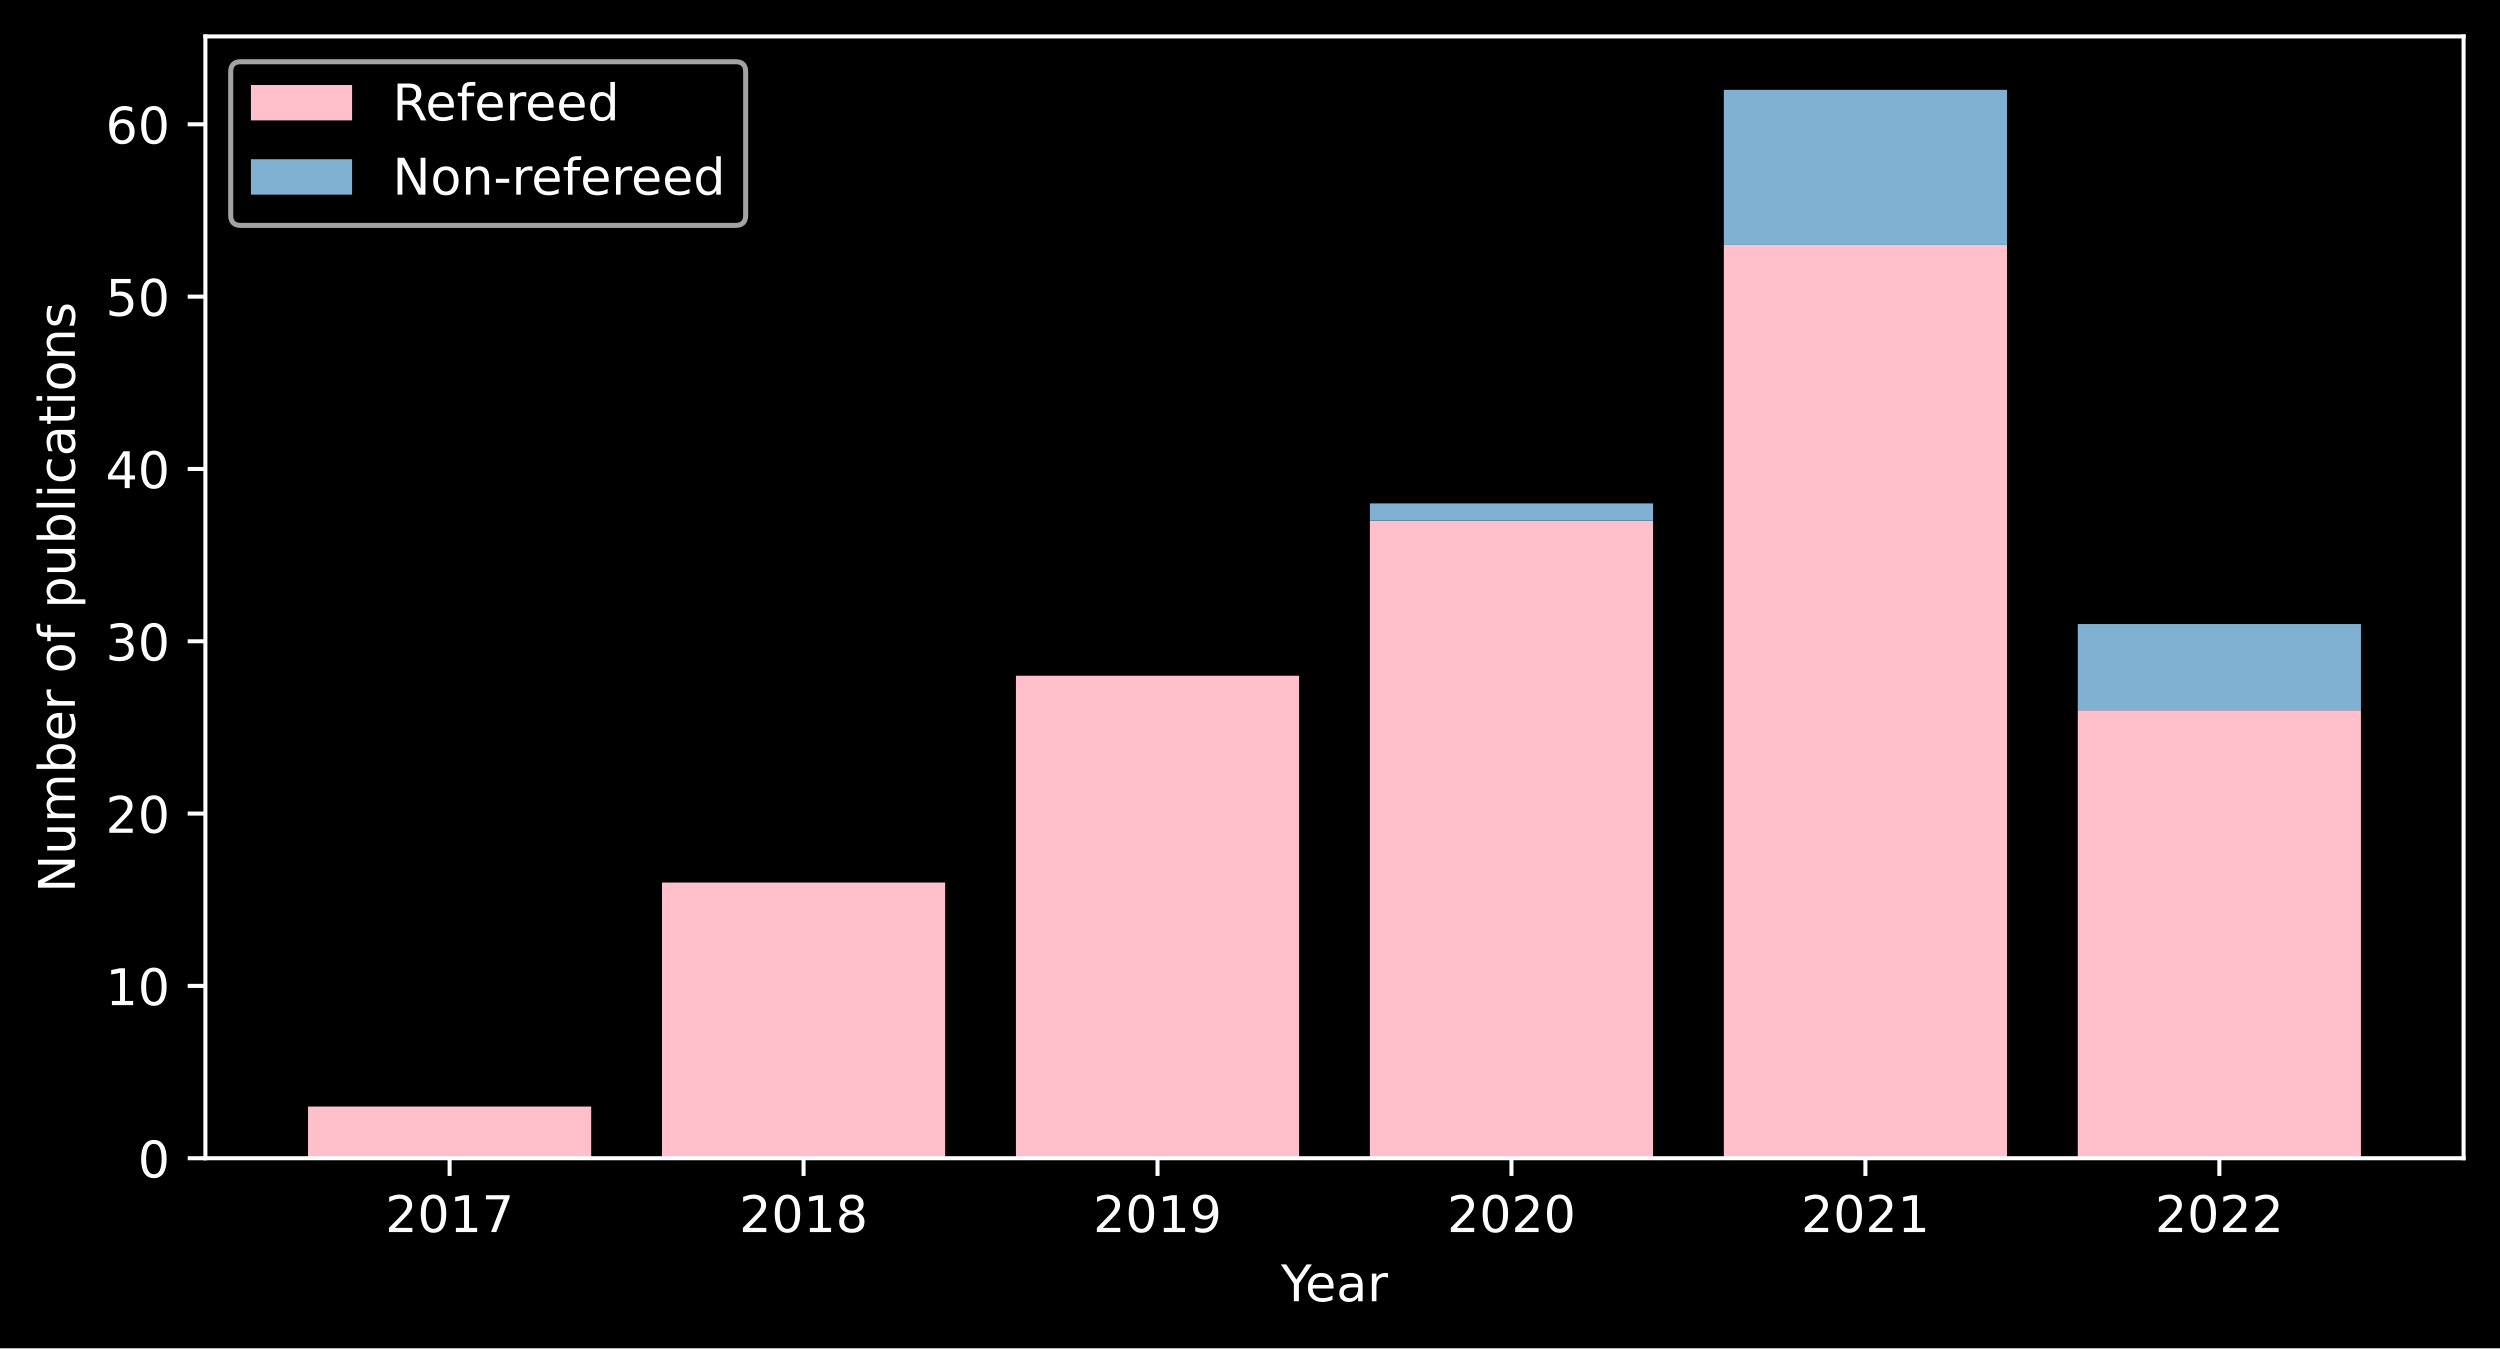
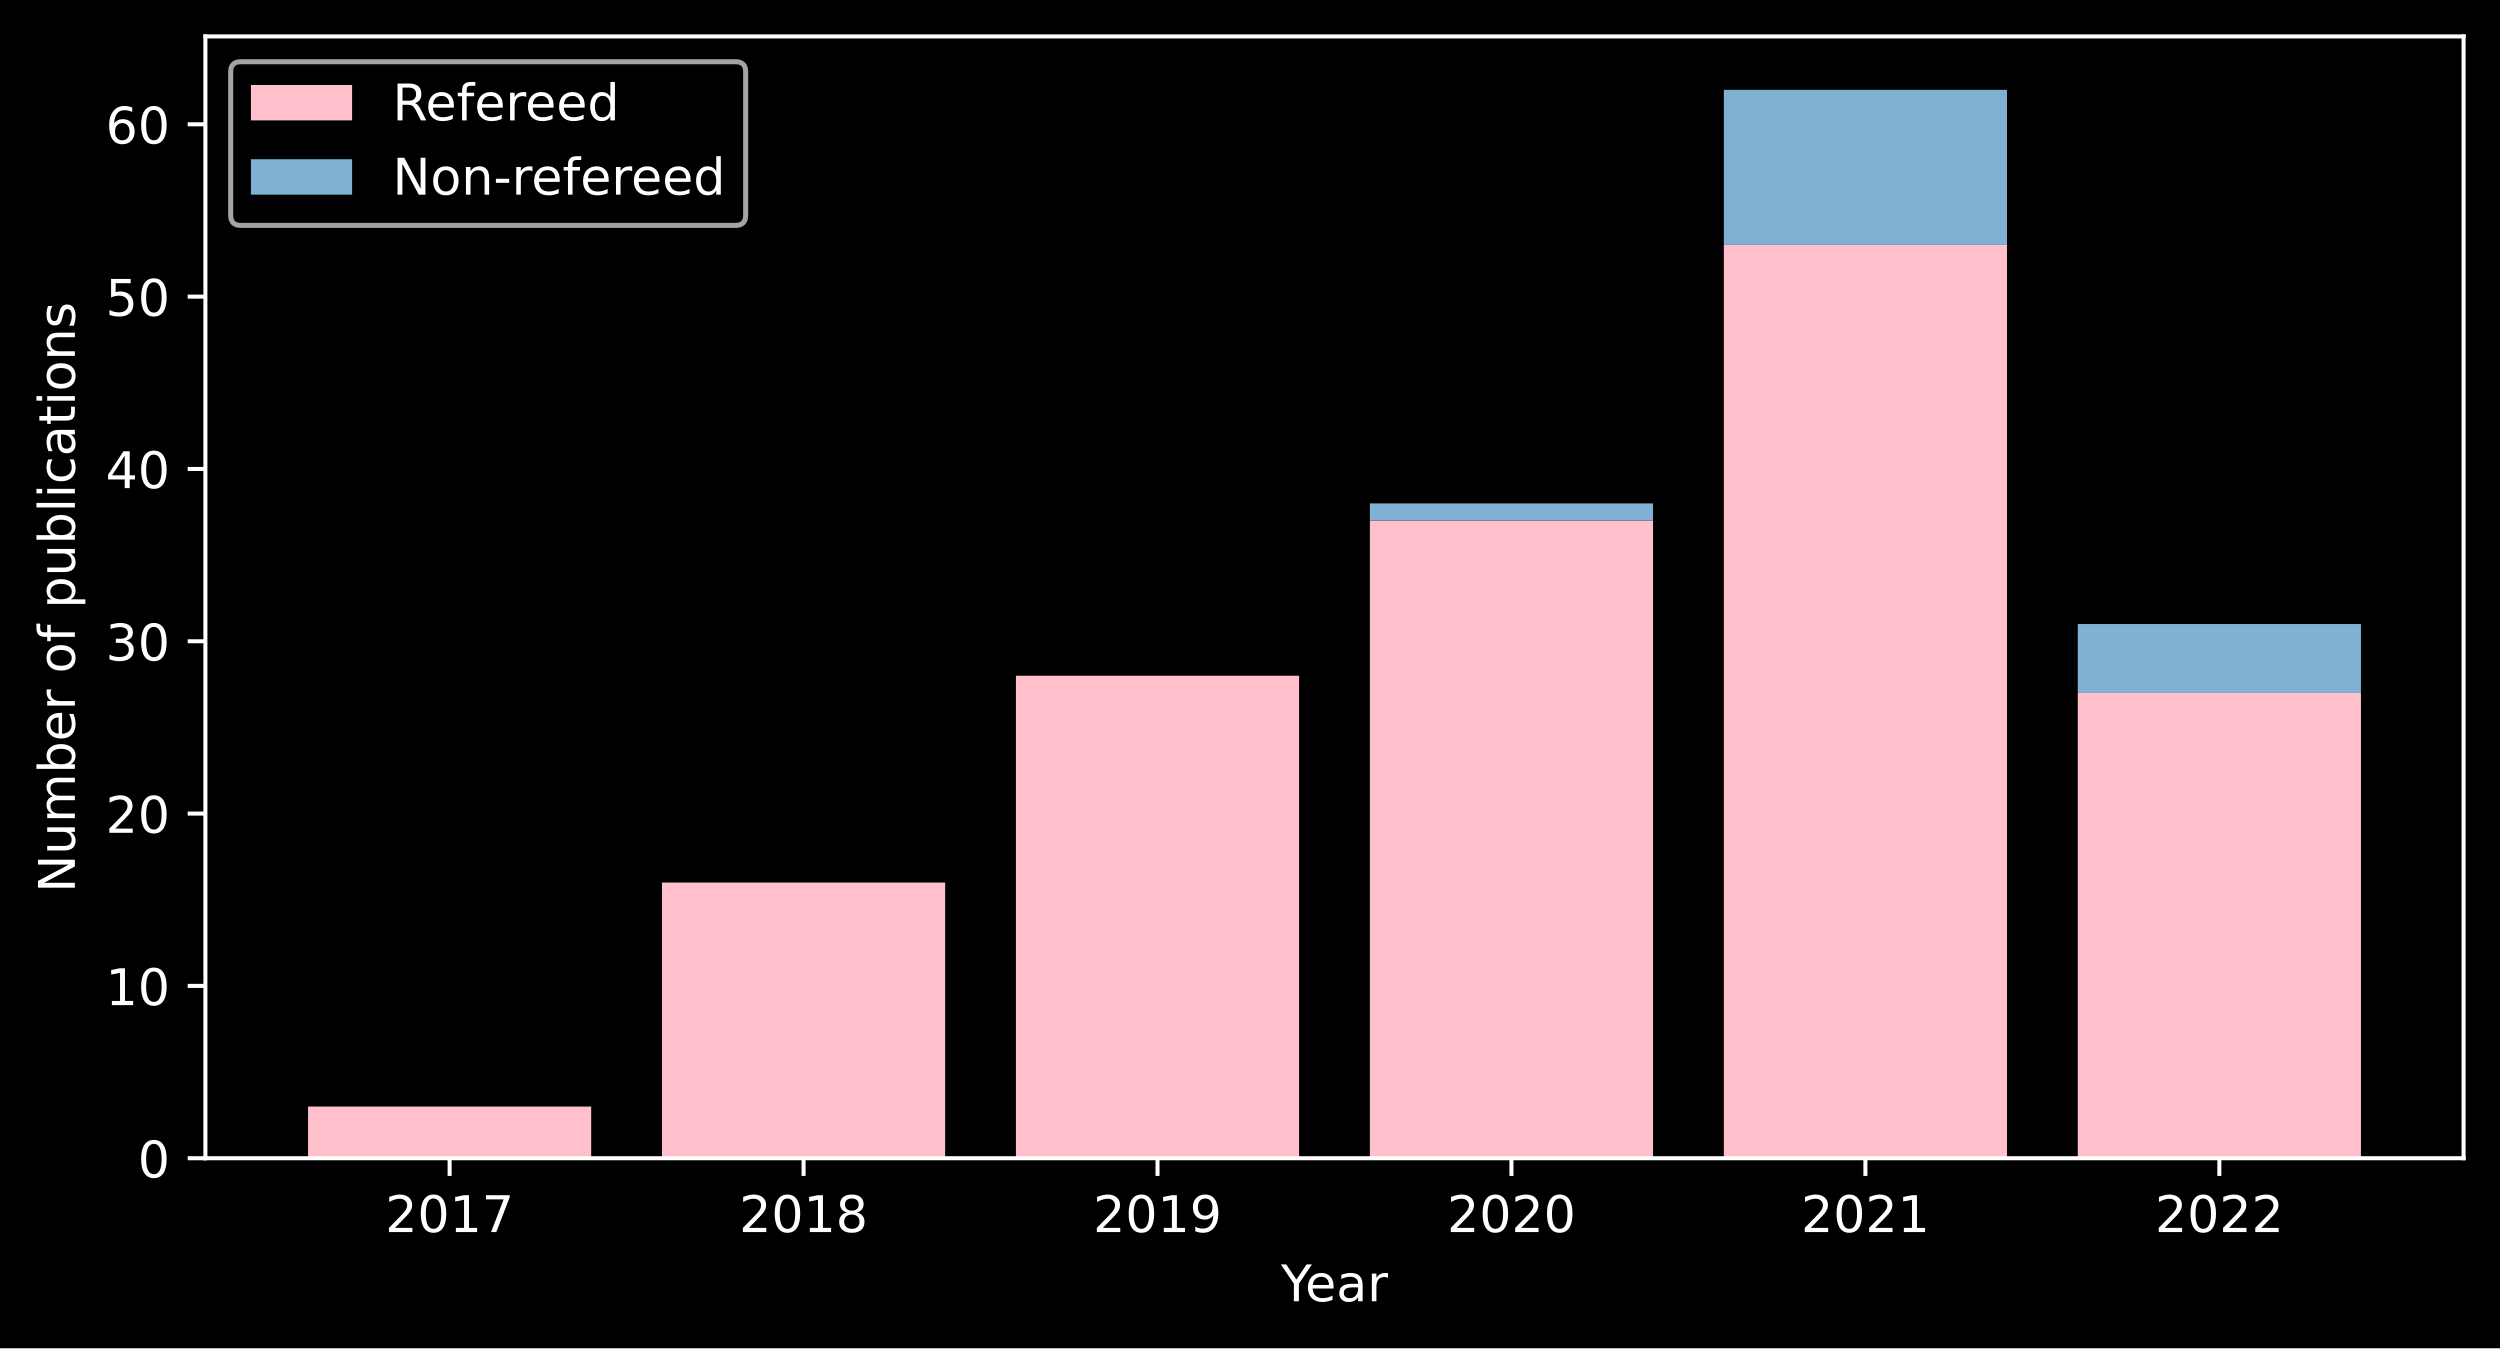
<svg xmlns="http://www.w3.org/2000/svg" xmlns:xlink="http://www.w3.org/1999/xlink" width="494.203pt" height="266.516pt" viewBox="0 0 494.203 266.516" version="1.1">
  <defs>
    <style type="text/css">*{stroke-linejoin: round; stroke-linecap: butt}</style>
  </defs>
  <g id="figure_1">
    <g id="patch_1">
      <path d="M 0 266.516  L 494.203 266.516  L 494.203 0  L 0 0  z " />
    </g>
    <g id="axes_1">
      <g id="patch_2">
        <path d="M 40.603 228.96  L 487.003 228.96  L 487.003 7.2  L 40.603 7.2  z " />
      </g>
      <g id="patch_3">
-         <path d="M 410.737 228.96  L 466.712 228.96  L 466.712 140.392  L 410.737 140.392  z " clip-path="url(#p6ba9bb2b4d)" style="fill: #ffc0cb" />
+         <path d="M 410.737 228.96  L 466.712 228.96  L 466.712 136.986  L 410.737 136.986  z " clip-path="url(#p4c5f2d4b0f)" style="fill: #ffc0cb" />
      </g>
      <g id="patch_4">
-         <path d="M 340.769 228.96  L 396.744 228.96  L 396.744 48.418  L 340.769 48.418  z " clip-path="url(#p6ba9bb2b4d)" style="fill: #ffc0cb" />
+         <path d="M 340.769 228.96  L 396.744 228.96  L 396.744 48.418  L 340.769 48.418  z " clip-path="url(#p4c5f2d4b0f)" style="fill: #ffc0cb" />
      </g>
      <g id="patch_5">
-         <path d="M 270.8 228.96  L 326.775 228.96  L 326.775 102.921  L 270.8 102.921  z " clip-path="url(#p6ba9bb2b4d)" style="fill: #ffc0cb" />
+         <path d="M 270.8 228.96  L 326.775 228.96  L 326.775 102.921  L 270.8 102.921  z " clip-path="url(#p4c5f2d4b0f)" style="fill: #ffc0cb" />
      </g>
      <g id="patch_6">
-         <path d="M 200.831 228.96  L 256.806 228.96  L 256.806 133.579  L 200.831 133.579  z " clip-path="url(#p6ba9bb2b4d)" style="fill: #ffc0cb" />
+         <path d="M 200.831 228.96  L 256.806 228.96  L 256.806 133.579  L 200.831 133.579  z " clip-path="url(#p4c5f2d4b0f)" style="fill: #ffc0cb" />
      </g>
      <g id="patch_7">
-         <path d="M 130.863 228.96  L 186.838 228.96  L 186.838 174.457  L 130.863 174.457  z " clip-path="url(#p6ba9bb2b4d)" style="fill: #ffc0cb" />
+         <path d="M 130.863 228.96  L 186.838 228.96  L 186.838 174.457  L 130.863 174.457  z " clip-path="url(#p4c5f2d4b0f)" style="fill: #ffc0cb" />
      </g>
      <g id="patch_8">
-         <path d="M 60.894 228.96  L 116.869 228.96  L 116.869 218.741  L 60.894 218.741  z " clip-path="url(#p6ba9bb2b4d)" style="fill: #ffc0cb" />
+         <path d="M 60.894 228.96  L 116.869 228.96  L 116.869 218.741  L 60.894 218.741  z " clip-path="url(#p4c5f2d4b0f)" style="fill: #ffc0cb" />
      </g>
      <g id="patch_9">
-         <path d="M 410.737 140.392  L 466.712 140.392  L 466.712 123.36  L 410.737 123.36  z " clip-path="url(#p6ba9bb2b4d)" style="fill: #81b1d2" />
+         <path d="M 410.737 136.986  L 466.712 136.986  L 466.712 123.36  L 410.737 123.36  z " clip-path="url(#p4c5f2d4b0f)" style="fill: #81b1d2" />
      </g>
      <g id="patch_10">
-         <path d="M 340.769 48.418  L 396.744 48.418  L 396.744 17.76  L 340.769 17.76  z " clip-path="url(#p6ba9bb2b4d)" style="fill: #81b1d2" />
+         <path d="M 340.769 48.418  L 396.744 48.418  L 396.744 17.76  L 340.769 17.76  z " clip-path="url(#p4c5f2d4b0f)" style="fill: #81b1d2" />
      </g>
      <g id="patch_11">
-         <path d="M 270.8 102.921  L 326.775 102.921  L 326.775 99.515  L 270.8 99.515  z " clip-path="url(#p6ba9bb2b4d)" style="fill: #81b1d2" />
+         <path d="M 270.8 102.921  L 326.775 102.921  L 326.775 99.515  L 270.8 99.515  z " clip-path="url(#p4c5f2d4b0f)" style="fill: #81b1d2" />
      </g>
      <g id="patch_12">
-         <path d="M 200.831 133.579  L 256.806 133.579  L 256.806 133.579  L 200.831 133.579  z " clip-path="url(#p6ba9bb2b4d)" style="fill: #81b1d2" />
+         <path d="M 200.831 133.579  L 256.806 133.579  L 256.806 133.579  L 200.831 133.579  z " clip-path="url(#p4c5f2d4b0f)" style="fill: #81b1d2" />
      </g>
      <g id="patch_13">
-         <path d="M 130.863 174.457  L 186.838 174.457  L 186.838 174.457  L 130.863 174.457  z " clip-path="url(#p6ba9bb2b4d)" style="fill: #81b1d2" />
+         <path d="M 130.863 174.457  L 186.838 174.457  L 186.838 174.457  L 130.863 174.457  z " clip-path="url(#p4c5f2d4b0f)" style="fill: #81b1d2" />
      </g>
      <g id="patch_14">
-         <path d="M 60.894 218.741  L 116.869 218.741  L 116.869 218.741  L 60.894 218.741  z " clip-path="url(#p6ba9bb2b4d)" style="fill: #81b1d2" />
+         <path d="M 60.894 218.741  L 116.869 218.741  L 116.869 218.741  L 60.894 218.741  z " clip-path="url(#p4c5f2d4b0f)" style="fill: #81b1d2" />
      </g>
      <g id="matplotlib.axis_1">
        <g id="xtick_1">
          <g id="line2d_1">
            <defs>
-               <path id="me1fd6a7668" d="M 0 0  L 0 3.5  " style="stroke: #ffffff; stroke-width: 0.8" />
-             </defs>
-             <g>
-               <use xlink:href="#me1fd6a7668" x="438.725" y="228.96" style="fill: #ffffff; stroke: #ffffff; stroke-width: 0.8" />
+               <path id="mb96a9bd08c" d="M 0 0  L 0 3.5  " style="stroke: #ffffff; stroke-width: 0.8" />
+             </defs>
+             <g>
+               <use xlink:href="#mb96a9bd08c" x="438.725" y="228.96" style="fill: #ffffff; stroke: #ffffff; stroke-width: 0.8" />
            </g>
          </g>
          <g id="text_1">
            <g style="fill: #ffffff" transform="translate(425.9998 243.5584)scale(0.1 -0.1)">
              <defs>
                <path id="DejaVuSans-32" d="M 1228 531  L 3431 531  L 3431 0  L 469 0  L 469 531  Q 828 903 1448 1529  Q 2069 2156 2228 2338  Q 2531 2678 2651 2914  Q 2772 3150 2772 3378  Q 2772 3750 2511 3984  Q 2250 4219 1831 4219  Q 1534 4219 1204 4116  Q 875 4013 500 3803  L 500 4441  Q 881 4594 1212 4672  Q 1544 4750 1819 4750  Q 2544 4750 2975 4387  Q 3406 4025 3406 3419  Q 3406 3131 3298 2873  Q 3191 2616 2906 2266  Q 2828 2175 2409 1742  Q 1991 1309 1228 531  z " transform="scale(0.015625)" />
                <path id="DejaVuSans-30" d="M 2034 4250  Q 1547 4250 1301 3770  Q 1056 3291 1056 2328  Q 1056 1369 1301 889  Q 1547 409 2034 409  Q 2525 409 2770 889  Q 3016 1369 3016 2328  Q 3016 3291 2770 3770  Q 2525 4250 2034 4250  z M 2034 4750  Q 2819 4750 3233 4129  Q 3647 3509 3647 2328  Q 3647 1150 3233 529  Q 2819 -91 2034 -91  Q 1250 -91 836 529  Q 422 1150 422 2328  Q 422 3509 836 4129  Q 1250 4750 2034 4750  z " transform="scale(0.015625)" />
              </defs>
              <use xlink:href="#DejaVuSans-32" />
              <use xlink:href="#DejaVuSans-30" x="63.623" />
              <use xlink:href="#DejaVuSans-32" x="127.246" />
              <use xlink:href="#DejaVuSans-32" x="190.869" />
            </g>
          </g>
        </g>
        <g id="xtick_2">
          <g id="line2d_2">
            <g>
-               <use xlink:href="#me1fd6a7668" x="368.756" y="228.96" style="fill: #ffffff; stroke: #ffffff; stroke-width: 0.8" />
+               <use xlink:href="#mb96a9bd08c" x="368.756" y="228.96" style="fill: #ffffff; stroke: #ffffff; stroke-width: 0.8" />
            </g>
          </g>
          <g id="text_2">
            <g style="fill: #ffffff" transform="translate(356.0311 243.5584)scale(0.1 -0.1)">
              <defs>
                <path id="DejaVuSans-31" d="M 794 531  L 1825 531  L 1825 4091  L 703 3866  L 703 4441  L 1819 4666  L 2450 4666  L 2450 531  L 3481 531  L 3481 0  L 794 0  L 794 531  z " transform="scale(0.015625)" />
              </defs>
              <use xlink:href="#DejaVuSans-32" />
              <use xlink:href="#DejaVuSans-30" x="63.623" />
              <use xlink:href="#DejaVuSans-32" x="127.246" />
              <use xlink:href="#DejaVuSans-31" x="190.869" />
            </g>
          </g>
        </g>
        <g id="xtick_3">
          <g id="line2d_3">
            <g>
-               <use xlink:href="#me1fd6a7668" x="298.787" y="228.96" style="fill: #ffffff; stroke: #ffffff; stroke-width: 0.8" />
+               <use xlink:href="#mb96a9bd08c" x="298.787" y="228.96" style="fill: #ffffff; stroke: #ffffff; stroke-width: 0.8" />
            </g>
          </g>
          <g id="text_3">
            <g style="fill: #ffffff" transform="translate(286.0625 243.5584)scale(0.1 -0.1)">
              <use xlink:href="#DejaVuSans-32" />
              <use xlink:href="#DejaVuSans-30" x="63.623" />
              <use xlink:href="#DejaVuSans-32" x="127.246" />
              <use xlink:href="#DejaVuSans-30" x="190.869" />
            </g>
          </g>
        </g>
        <g id="xtick_4">
          <g id="line2d_4">
            <g>
-               <use xlink:href="#me1fd6a7668" x="228.819" y="228.96" style="fill: #ffffff; stroke: #ffffff; stroke-width: 0.8" />
+               <use xlink:href="#mb96a9bd08c" x="228.819" y="228.96" style="fill: #ffffff; stroke: #ffffff; stroke-width: 0.8" />
            </g>
          </g>
          <g id="text_4">
            <g style="fill: #ffffff" transform="translate(216.0938 243.5584)scale(0.1 -0.1)">
              <defs>
                <path id="DejaVuSans-39" d="M 703 97  L 703 672  Q 941 559 1184 500  Q 1428 441 1663 441  Q 2288 441 2617 861  Q 2947 1281 2994 2138  Q 2813 1869 2534 1725  Q 2256 1581 1919 1581  Q 1219 1581 811 2004  Q 403 2428 403 3163  Q 403 3881 828 4315  Q 1253 4750 1959 4750  Q 2769 4750 3195 4129  Q 3622 3509 3622 2328  Q 3622 1225 3098 567  Q 2575 -91 1691 -91  Q 1453 -91 1209 -44  Q 966 3 703 97  z M 1959 2075  Q 2384 2075 2632 2365  Q 2881 2656 2881 3163  Q 2881 3666 2632 3958  Q 2384 4250 1959 4250  Q 1534 4250 1286 3958  Q 1038 3666 1038 3163  Q 1038 2656 1286 2365  Q 1534 2075 1959 2075  z " transform="scale(0.015625)" />
              </defs>
              <use xlink:href="#DejaVuSans-32" />
              <use xlink:href="#DejaVuSans-30" x="63.623" />
              <use xlink:href="#DejaVuSans-31" x="127.246" />
              <use xlink:href="#DejaVuSans-39" x="190.869" />
            </g>
          </g>
        </g>
        <g id="xtick_5">
          <g id="line2d_5">
            <g>
-               <use xlink:href="#me1fd6a7668" x="158.85" y="228.96" style="fill: #ffffff; stroke: #ffffff; stroke-width: 0.8" />
+               <use xlink:href="#mb96a9bd08c" x="158.85" y="228.96" style="fill: #ffffff; stroke: #ffffff; stroke-width: 0.8" />
            </g>
          </g>
          <g id="text_5">
            <g style="fill: #ffffff" transform="translate(146.1251 243.5584)scale(0.1 -0.1)">
              <defs>
                <path id="DejaVuSans-38" d="M 2034 2216  Q 1584 2216 1326 1975  Q 1069 1734 1069 1313  Q 1069 891 1326 650  Q 1584 409 2034 409  Q 2484 409 2743 651  Q 3003 894 3003 1313  Q 3003 1734 2745 1975  Q 2488 2216 2034 2216  z M 1403 2484  Q 997 2584 770 2862  Q 544 3141 544 3541  Q 544 4100 942 4425  Q 1341 4750 2034 4750  Q 2731 4750 3128 4425  Q 3525 4100 3525 3541  Q 3525 3141 3298 2862  Q 3072 2584 2669 2484  Q 3125 2378 3379 2068  Q 3634 1759 3634 1313  Q 3634 634 3220 271  Q 2806 -91 2034 -91  Q 1263 -91 848 271  Q 434 634 434 1313  Q 434 1759 690 2068  Q 947 2378 1403 2484  z M 1172 3481  Q 1172 3119 1398 2916  Q 1625 2713 2034 2713  Q 2441 2713 2670 2916  Q 2900 3119 2900 3481  Q 2900 3844 2670 4047  Q 2441 4250 2034 4250  Q 1625 4250 1398 4047  Q 1172 3844 1172 3481  z " transform="scale(0.015625)" />
              </defs>
              <use xlink:href="#DejaVuSans-32" />
              <use xlink:href="#DejaVuSans-30" x="63.623" />
              <use xlink:href="#DejaVuSans-31" x="127.246" />
              <use xlink:href="#DejaVuSans-38" x="190.869" />
            </g>
          </g>
        </g>
        <g id="xtick_6">
          <g id="line2d_6">
            <g>
-               <use xlink:href="#me1fd6a7668" x="88.881" y="228.96" style="fill: #ffffff; stroke: #ffffff; stroke-width: 0.8" />
+               <use xlink:href="#mb96a9bd08c" x="88.881" y="228.96" style="fill: #ffffff; stroke: #ffffff; stroke-width: 0.8" />
            </g>
          </g>
          <g id="text_6">
            <g style="fill: #ffffff" transform="translate(76.1565 243.5584)scale(0.1 -0.1)">
              <defs>
                <path id="DejaVuSans-37" d="M 525 4666  L 3525 4666  L 3525 4397  L 1831 0  L 1172 0  L 2766 4134  L 525 4134  L 525 4666  z " transform="scale(0.015625)" />
              </defs>
              <use xlink:href="#DejaVuSans-32" />
              <use xlink:href="#DejaVuSans-30" x="63.623" />
              <use xlink:href="#DejaVuSans-31" x="127.246" />
              <use xlink:href="#DejaVuSans-37" x="190.869" />
            </g>
          </g>
        </g>
        <g id="text_7">
          <g style="fill: #ffffff" transform="translate(253.2156 257.2366)scale(0.1 -0.1)">
            <defs>
              <path id="DejaVuSans-59" d="M -13 4666  L 666 4666  L 1959 2747  L 3244 4666  L 3922 4666  L 2272 2222  L 2272 0  L 1638 0  L 1638 2222  L -13 4666  z " transform="scale(0.015625)" />
              <path id="DejaVuSans-65" d="M 3597 1894  L 3597 1613  L 953 1613  Q 991 1019 1311 708  Q 1631 397 2203 397  Q 2534 397 2845 478  Q 3156 559 3463 722  L 3463 178  Q 3153 47 2828 -22  Q 2503 -91 2169 -91  Q 1331 -91 842 396  Q 353 884 353 1716  Q 353 2575 817 3079  Q 1281 3584 2069 3584  Q 2775 3584 3186 3129  Q 3597 2675 3597 1894  z M 3022 2063  Q 3016 2534 2758 2815  Q 2500 3097 2075 3097  Q 1594 3097 1305 2825  Q 1016 2553 972 2059  L 3022 2063  z " transform="scale(0.015625)" />
              <path id="DejaVuSans-61" d="M 2194 1759  Q 1497 1759 1228 1600  Q 959 1441 959 1056  Q 959 750 1161 570  Q 1363 391 1709 391  Q 2188 391 2477 730  Q 2766 1069 2766 1631  L 2766 1759  L 2194 1759  z M 3341 1997  L 3341 0  L 2766 0  L 2766 531  Q 2569 213 2275 61  Q 1981 -91 1556 -91  Q 1019 -91 701 211  Q 384 513 384 1019  Q 384 1609 779 1909  Q 1175 2209 1959 2209  L 2766 2209  L 2766 2266  Q 2766 2663 2505 2880  Q 2244 3097 1772 3097  Q 1472 3097 1187 3025  Q 903 2953 641 2809  L 641 3341  Q 956 3463 1253 3523  Q 1550 3584 1831 3584  Q 2591 3584 2966 3190  Q 3341 2797 3341 1997  z " transform="scale(0.015625)" />
              <path id="DejaVuSans-72" d="M 2631 2963  Q 2534 3019 2420 3045  Q 2306 3072 2169 3072  Q 1681 3072 1420 2755  Q 1159 2438 1159 1844  L 1159 0  L 581 0  L 581 3500  L 1159 3500  L 1159 2956  Q 1341 3275 1631 3429  Q 1922 3584 2338 3584  Q 2397 3584 2469 3576  Q 2541 3569 2628 3553  L 2631 2963  z " transform="scale(0.015625)" />
            </defs>
            <use xlink:href="#DejaVuSans-59" />
            <use xlink:href="#DejaVuSans-65" x="47.834" />
            <use xlink:href="#DejaVuSans-61" x="109.357" />
            <use xlink:href="#DejaVuSans-72" x="170.637" />
          </g>
        </g>
      </g>
      <g id="matplotlib.axis_2">
        <g id="ytick_1">
          <g id="line2d_7">
            <defs>
-               <path id="m4611ecf902" d="M 0 0  L -3.5 0  " style="stroke: #ffffff; stroke-width: 0.8" />
-             </defs>
-             <g>
-               <use xlink:href="#m4611ecf902" x="40.603" y="228.96" style="fill: #ffffff; stroke: #ffffff; stroke-width: 0.8" />
+               <path id="m21d6538b1b" d="M 0 0  L -3.5 0  " style="stroke: #ffffff; stroke-width: 0.8" />
+             </defs>
+             <g>
+               <use xlink:href="#m21d6538b1b" x="40.603" y="228.96" style="fill: #ffffff; stroke: #ffffff; stroke-width: 0.8" />
            </g>
          </g>
          <g id="text_8">
            <g style="fill: #ffffff" transform="translate(27.24063 232.7592)scale(0.1 -0.1)">
              <use xlink:href="#DejaVuSans-30" />
            </g>
          </g>
        </g>
        <g id="ytick_2">
          <g id="line2d_8">
            <g>
-               <use xlink:href="#m4611ecf902" x="40.603" y="194.895" style="fill: #ffffff; stroke: #ffffff; stroke-width: 0.8" />
+               <use xlink:href="#m21d6538b1b" x="40.603" y="194.895" style="fill: #ffffff; stroke: #ffffff; stroke-width: 0.8" />
            </g>
          </g>
          <g id="text_9">
            <g style="fill: #ffffff" transform="translate(20.87813 198.6947)scale(0.1 -0.1)">
              <use xlink:href="#DejaVuSans-31" />
              <use xlink:href="#DejaVuSans-30" x="63.623" />
            </g>
          </g>
        </g>
        <g id="ytick_3">
          <g id="line2d_9">
            <g>
-               <use xlink:href="#m4611ecf902" x="40.603" y="160.831" style="fill: #ffffff; stroke: #ffffff; stroke-width: 0.8" />
+               <use xlink:href="#m21d6538b1b" x="40.603" y="160.831" style="fill: #ffffff; stroke: #ffffff; stroke-width: 0.8" />
            </g>
          </g>
          <g id="text_10">
            <g style="fill: #ffffff" transform="translate(20.87813 164.6302)scale(0.1 -0.1)">
              <use xlink:href="#DejaVuSans-32" />
              <use xlink:href="#DejaVuSans-30" x="63.623" />
            </g>
          </g>
        </g>
        <g id="ytick_4">
          <g id="line2d_10">
            <g>
-               <use xlink:href="#m4611ecf902" x="40.603" y="126.766" style="fill: #ffffff; stroke: #ffffff; stroke-width: 0.8" />
+               <use xlink:href="#m21d6538b1b" x="40.603" y="126.766" style="fill: #ffffff; stroke: #ffffff; stroke-width: 0.8" />
            </g>
          </g>
          <g id="text_11">
            <g style="fill: #ffffff" transform="translate(20.87813 130.5657)scale(0.1 -0.1)">
              <defs>
                <path id="DejaVuSans-33" d="M 2597 2516  Q 3050 2419 3304 2112  Q 3559 1806 3559 1356  Q 3559 666 3084 287  Q 2609 -91 1734 -91  Q 1441 -91 1130 -33  Q 819 25 488 141  L 488 750  Q 750 597 1062 519  Q 1375 441 1716 441  Q 2309 441 2620 675  Q 2931 909 2931 1356  Q 2931 1769 2642 2001  Q 2353 2234 1838 2234  L 1294 2234  L 1294 2753  L 1863 2753  Q 2328 2753 2575 2939  Q 2822 3125 2822 3475  Q 2822 3834 2567 4026  Q 2313 4219 1838 4219  Q 1578 4219 1281 4162  Q 984 4106 628 3988  L 628 4550  Q 988 4650 1302 4700  Q 1616 4750 1894 4750  Q 2613 4750 3031 4423  Q 3450 4097 3450 3541  Q 3450 3153 3228 2886  Q 3006 2619 2597 2516  z " transform="scale(0.015625)" />
              </defs>
              <use xlink:href="#DejaVuSans-33" />
              <use xlink:href="#DejaVuSans-30" x="63.623" />
            </g>
          </g>
        </g>
        <g id="ytick_5">
          <g id="line2d_11">
            <g>
-               <use xlink:href="#m4611ecf902" x="40.603" y="92.702" style="fill: #ffffff; stroke: #ffffff; stroke-width: 0.8" />
+               <use xlink:href="#m21d6538b1b" x="40.603" y="92.702" style="fill: #ffffff; stroke: #ffffff; stroke-width: 0.8" />
            </g>
          </g>
          <g id="text_12">
            <g style="fill: #ffffff" transform="translate(20.87813 96.50115)scale(0.1 -0.1)">
              <defs>
                <path id="DejaVuSans-34" d="M 2419 4116  L 825 1625  L 2419 1625  L 2419 4116  z M 2253 4666  L 3047 4666  L 3047 1625  L 3713 1625  L 3713 1100  L 3047 1100  L 3047 0  L 2419 0  L 2419 1100  L 313 1100  L 313 1709  L 2253 4666  z " transform="scale(0.015625)" />
              </defs>
              <use xlink:href="#DejaVuSans-34" />
              <use xlink:href="#DejaVuSans-30" x="63.623" />
            </g>
          </g>
        </g>
        <g id="ytick_6">
          <g id="line2d_12">
            <g>
-               <use xlink:href="#m4611ecf902" x="40.603" y="58.637" style="fill: #ffffff; stroke: #ffffff; stroke-width: 0.8" />
+               <use xlink:href="#m21d6538b1b" x="40.603" y="58.637" style="fill: #ffffff; stroke: #ffffff; stroke-width: 0.8" />
            </g>
          </g>
          <g id="text_13">
            <g style="fill: #ffffff" transform="translate(20.87813 62.43664)scale(0.1 -0.1)">
              <defs>
                <path id="DejaVuSans-35" d="M 691 4666  L 3169 4666  L 3169 4134  L 1269 4134  L 1269 2991  Q 1406 3038 1543 3061  Q 1681 3084 1819 3084  Q 2600 3084 3056 2656  Q 3513 2228 3513 1497  Q 3513 744 3044 326  Q 2575 -91 1722 -91  Q 1428 -91 1123 -41  Q 819 9 494 109  L 494 744  Q 775 591 1075 516  Q 1375 441 1709 441  Q 2250 441 2565 725  Q 2881 1009 2881 1497  Q 2881 1984 2565 2268  Q 2250 2553 1709 2553  Q 1456 2553 1204 2497  Q 953 2441 691 2322  L 691 4666  z " transform="scale(0.015625)" />
              </defs>
              <use xlink:href="#DejaVuSans-35" />
              <use xlink:href="#DejaVuSans-30" x="63.623" />
            </g>
          </g>
        </g>
        <g id="ytick_7">
          <g id="line2d_13">
            <g>
-               <use xlink:href="#m4611ecf902" x="40.603" y="24.573" style="fill: #ffffff; stroke: #ffffff; stroke-width: 0.8" />
+               <use xlink:href="#m21d6538b1b" x="40.603" y="24.573" style="fill: #ffffff; stroke: #ffffff; stroke-width: 0.8" />
            </g>
          </g>
          <g id="text_14">
            <g style="fill: #ffffff" transform="translate(20.87813 28.37212)scale(0.1 -0.1)">
              <defs>
                <path id="DejaVuSans-36" d="M 2113 2584  Q 1688 2584 1439 2293  Q 1191 2003 1191 1497  Q 1191 994 1439 701  Q 1688 409 2113 409  Q 2538 409 2786 701  Q 3034 994 3034 1497  Q 3034 2003 2786 2293  Q 2538 2584 2113 2584  z M 3366 4563  L 3366 3988  Q 3128 4100 2886 4159  Q 2644 4219 2406 4219  Q 1781 4219 1451 3797  Q 1122 3375 1075 2522  Q 1259 2794 1537 2939  Q 1816 3084 2150 3084  Q 2853 3084 3261 2657  Q 3669 2231 3669 1497  Q 3669 778 3244 343  Q 2819 -91 2113 -91  Q 1303 -91 875 529  Q 447 1150 447 2328  Q 447 3434 972 4092  Q 1497 4750 2381 4750  Q 2619 4750 2861 4703  Q 3103 4656 3366 4563  z " transform="scale(0.015625)" />
              </defs>
              <use xlink:href="#DejaVuSans-36" />
              <use xlink:href="#DejaVuSans-30" x="63.623" />
            </g>
          </g>
        </g>
        <g id="text_15">
          <g style="fill: #ffffff" transform="translate(14.79844 176.4542)rotate(-90)scale(0.1 -0.1)">
            <defs>
              <path id="DejaVuSans-4e" d="M 628 4666  L 1478 4666  L 3547 763  L 3547 4666  L 4159 4666  L 4159 0  L 3309 0  L 1241 3903  L 1241 0  L 628 0  L 628 4666  z " transform="scale(0.015625)" />
              <path id="DejaVuSans-75" d="M 544 1381  L 544 3500  L 1119 3500  L 1119 1403  Q 1119 906 1312 657  Q 1506 409 1894 409  Q 2359 409 2629 706  Q 2900 1003 2900 1516  L 2900 3500  L 3475 3500  L 3475 0  L 2900 0  L 2900 538  Q 2691 219 2414 64  Q 2138 -91 1772 -91  Q 1169 -91 856 284  Q 544 659 544 1381  z M 1991 3584  L 1991 3584  z " transform="scale(0.015625)" />
              <path id="DejaVuSans-6d" d="M 3328 2828  Q 3544 3216 3844 3400  Q 4144 3584 4550 3584  Q 5097 3584 5394 3201  Q 5691 2819 5691 2113  L 5691 0  L 5113 0  L 5113 2094  Q 5113 2597 4934 2840  Q 4756 3084 4391 3084  Q 3944 3084 3684 2787  Q 3425 2491 3425 1978  L 3425 0  L 2847 0  L 2847 2094  Q 2847 2600 2669 2842  Q 2491 3084 2119 3084  Q 1678 3084 1418 2786  Q 1159 2488 1159 1978  L 1159 0  L 581 0  L 581 3500  L 1159 3500  L 1159 2956  Q 1356 3278 1631 3431  Q 1906 3584 2284 3584  Q 2666 3584 2933 3390  Q 3200 3197 3328 2828  z " transform="scale(0.015625)" />
              <path id="DejaVuSans-62" d="M 3116 1747  Q 3116 2381 2855 2742  Q 2594 3103 2138 3103  Q 1681 3103 1420 2742  Q 1159 2381 1159 1747  Q 1159 1113 1420 752  Q 1681 391 2138 391  Q 2594 391 2855 752  Q 3116 1113 3116 1747  z M 1159 2969  Q 1341 3281 1617 3432  Q 1894 3584 2278 3584  Q 2916 3584 3314 3078  Q 3713 2572 3713 1747  Q 3713 922 3314 415  Q 2916 -91 2278 -91  Q 1894 -91 1617 61  Q 1341 213 1159 525  L 1159 0  L 581 0  L 581 4863  L 1159 4863  L 1159 2969  z " transform="scale(0.015625)" />
              <path id="DejaVuSans-20" transform="scale(0.015625)" />
              <path id="DejaVuSans-6f" d="M 1959 3097  Q 1497 3097 1228 2736  Q 959 2375 959 1747  Q 959 1119 1226 758  Q 1494 397 1959 397  Q 2419 397 2687 759  Q 2956 1122 2956 1747  Q 2956 2369 2687 2733  Q 2419 3097 1959 3097  z M 1959 3584  Q 2709 3584 3137 3096  Q 3566 2609 3566 1747  Q 3566 888 3137 398  Q 2709 -91 1959 -91  Q 1206 -91 779 398  Q 353 888 353 1747  Q 353 2609 779 3096  Q 1206 3584 1959 3584  z " transform="scale(0.015625)" />
              <path id="DejaVuSans-66" d="M 2375 4863  L 2375 4384  L 1825 4384  Q 1516 4384 1395 4259  Q 1275 4134 1275 3809  L 1275 3500  L 2222 3500  L 2222 3053  L 1275 3053  L 1275 0  L 697 0  L 697 3053  L 147 3053  L 147 3500  L 697 3500  L 697 3744  Q 697 4328 969 4595  Q 1241 4863 1831 4863  L 2375 4863  z " transform="scale(0.015625)" />
              <path id="DejaVuSans-70" d="M 1159 525  L 1159 -1331  L 581 -1331  L 581 3500  L 1159 3500  L 1159 2969  Q 1341 3281 1617 3432  Q 1894 3584 2278 3584  Q 2916 3584 3314 3078  Q 3713 2572 3713 1747  Q 3713 922 3314 415  Q 2916 -91 2278 -91  Q 1894 -91 1617 61  Q 1341 213 1159 525  z M 3116 1747  Q 3116 2381 2855 2742  Q 2594 3103 2138 3103  Q 1681 3103 1420 2742  Q 1159 2381 1159 1747  Q 1159 1113 1420 752  Q 1681 391 2138 391  Q 2594 391 2855 752  Q 3116 1113 3116 1747  z " transform="scale(0.015625)" />
              <path id="DejaVuSans-6c" d="M 603 4863  L 1178 4863  L 1178 0  L 603 0  L 603 4863  z " transform="scale(0.015625)" />
              <path id="DejaVuSans-69" d="M 603 3500  L 1178 3500  L 1178 0  L 603 0  L 603 3500  z M 603 4863  L 1178 4863  L 1178 4134  L 603 4134  L 603 4863  z " transform="scale(0.015625)" />
              <path id="DejaVuSans-63" d="M 3122 3366  L 3122 2828  Q 2878 2963 2633 3030  Q 2388 3097 2138 3097  Q 1578 3097 1268 2742  Q 959 2388 959 1747  Q 959 1106 1268 751  Q 1578 397 2138 397  Q 2388 397 2633 464  Q 2878 531 3122 666  L 3122 134  Q 2881 22 2623 -34  Q 2366 -91 2075 -91  Q 1284 -91 818 406  Q 353 903 353 1747  Q 353 2603 823 3093  Q 1294 3584 2113 3584  Q 2378 3584 2631 3529  Q 2884 3475 3122 3366  z " transform="scale(0.015625)" />
              <path id="DejaVuSans-74" d="M 1172 4494  L 1172 3500  L 2356 3500  L 2356 3053  L 1172 3053  L 1172 1153  Q 1172 725 1289 603  Q 1406 481 1766 481  L 2356 481  L 2356 0  L 1766 0  Q 1100 0 847 248  Q 594 497 594 1153  L 594 3053  L 172 3053  L 172 3500  L 594 3500  L 594 4494  L 1172 4494  z " transform="scale(0.015625)" />
              <path id="DejaVuSans-6e" d="M 3513 2113  L 3513 0  L 2938 0  L 2938 2094  Q 2938 2591 2744 2837  Q 2550 3084 2163 3084  Q 1697 3084 1428 2787  Q 1159 2491 1159 1978  L 1159 0  L 581 0  L 581 3500  L 1159 3500  L 1159 2956  Q 1366 3272 1645 3428  Q 1925 3584 2291 3584  Q 2894 3584 3203 3211  Q 3513 2838 3513 2113  z " transform="scale(0.015625)" />
              <path id="DejaVuSans-73" d="M 2834 3397  L 2834 2853  Q 2591 2978 2328 3040  Q 2066 3103 1784 3103  Q 1356 3103 1142 2972  Q 928 2841 928 2578  Q 928 2378 1081 2264  Q 1234 2150 1697 2047  L 1894 2003  Q 2506 1872 2764 1633  Q 3022 1394 3022 966  Q 3022 478 2636 193  Q 2250 -91 1575 -91  Q 1294 -91 989 -36  Q 684 19 347 128  L 347 722  Q 666 556 975 473  Q 1284 391 1588 391  Q 1994 391 2212 530  Q 2431 669 2431 922  Q 2431 1156 2273 1281  Q 2116 1406 1581 1522  L 1381 1569  Q 847 1681 609 1914  Q 372 2147 372 2553  Q 372 3047 722 3315  Q 1072 3584 1716 3584  Q 2034 3584 2315 3537  Q 2597 3491 2834 3397  z " transform="scale(0.015625)" />
            </defs>
            <use xlink:href="#DejaVuSans-4e" />
            <use xlink:href="#DejaVuSans-75" x="74.805" />
            <use xlink:href="#DejaVuSans-6d" x="138.184" />
            <use xlink:href="#DejaVuSans-62" x="235.596" />
            <use xlink:href="#DejaVuSans-65" x="299.072" />
            <use xlink:href="#DejaVuSans-72" x="360.596" />
            <use xlink:href="#DejaVuSans-20" x="401.709" />
            <use xlink:href="#DejaVuSans-6f" x="433.496" />
            <use xlink:href="#DejaVuSans-66" x="494.678" />
            <use xlink:href="#DejaVuSans-20" x="529.883" />
            <use xlink:href="#DejaVuSans-70" x="561.67" />
            <use xlink:href="#DejaVuSans-75" x="625.146" />
            <use xlink:href="#DejaVuSans-62" x="688.525" />
            <use xlink:href="#DejaVuSans-6c" x="752.002" />
            <use xlink:href="#DejaVuSans-69" x="779.785" />
            <use xlink:href="#DejaVuSans-63" x="807.568" />
            <use xlink:href="#DejaVuSans-61" x="862.549" />
            <use xlink:href="#DejaVuSans-74" x="923.828" />
            <use xlink:href="#DejaVuSans-69" x="963.037" />
            <use xlink:href="#DejaVuSans-6f" x="990.82" />
            <use xlink:href="#DejaVuSans-6e" x="1052.002" />
            <use xlink:href="#DejaVuSans-73" x="1115.381" />
          </g>
        </g>
      </g>
      <g id="patch_15">
        <path d="M 40.603 228.96  L 40.603 7.2  " style="fill: none; stroke: #ffffff; stroke-width: 0.8; stroke-linejoin: miter; stroke-linecap: square" />
      </g>
      <g id="patch_16">
        <path d="M 487.003 228.96  L 487.003 7.2  " style="fill: none; stroke: #ffffff; stroke-width: 0.8; stroke-linejoin: miter; stroke-linecap: square" />
      </g>
      <g id="patch_17">
        <path d="M 40.603 228.96  L 487.003 228.96  " style="fill: none; stroke: #ffffff; stroke-width: 0.8; stroke-linejoin: miter; stroke-linecap: square" />
      </g>
      <g id="patch_18">
        <path d="M 40.603 7.2  L 487.003 7.2  " style="fill: none; stroke: #ffffff; stroke-width: 0.8; stroke-linejoin: miter; stroke-linecap: square" />
      </g>
      <g id="legend_1">
        <g id="patch_19">
          <path d="M 47.603 44.556  L 145.402 44.556  Q 147.402 44.556 147.402 42.556  L 147.402 14.2  Q 147.402 12.2 145.402 12.2  L 47.603 12.2  Q 45.603 12.2 45.603 14.2  L 45.603 42.556  Q 45.603 44.556 47.603 44.556  z " style="opacity: 0.8; stroke: #cccccc; stroke-linejoin: miter" />
        </g>
        <g id="patch_20">
          <path d="M 49.603 23.798  L 69.603 23.798  L 69.603 16.798  L 49.603 16.798  z " style="fill: #ffc0cb" />
        </g>
        <g id="text_16">
          <g style="fill: #ffffff" transform="translate(77.60313 23.79844)scale(0.1 -0.1)">
            <defs>
              <path id="DejaVuSans-52" d="M 2841 2188  Q 3044 2119 3236 1894  Q 3428 1669 3622 1275  L 4263 0  L 3584 0  L 2988 1197  Q 2756 1666 2539 1819  Q 2322 1972 1947 1972  L 1259 1972  L 1259 0  L 628 0  L 628 4666  L 2053 4666  Q 2853 4666 3247 4331  Q 3641 3997 3641 3322  Q 3641 2881 3436 2590  Q 3231 2300 2841 2188  z M 1259 4147  L 1259 2491  L 2053 2491  Q 2509 2491 2742 2702  Q 2975 2913 2975 3322  Q 2975 3731 2742 3939  Q 2509 4147 2053 4147  L 1259 4147  z " transform="scale(0.015625)" />
              <path id="DejaVuSans-64" d="M 2906 2969  L 2906 4863  L 3481 4863  L 3481 0  L 2906 0  L 2906 525  Q 2725 213 2448 61  Q 2172 -91 1784 -91  Q 1150 -91 751 415  Q 353 922 353 1747  Q 353 2572 751 3078  Q 1150 3584 1784 3584  Q 2172 3584 2448 3432  Q 2725 3281 2906 2969  z M 947 1747  Q 947 1113 1208 752  Q 1469 391 1925 391  Q 2381 391 2643 752  Q 2906 1113 2906 1747  Q 2906 2381 2643 2742  Q 2381 3103 1925 3103  Q 1469 3103 1208 2742  Q 947 2381 947 1747  z " transform="scale(0.015625)" />
            </defs>
            <use xlink:href="#DejaVuSans-52" />
            <use xlink:href="#DejaVuSans-65" x="64.982" />
            <use xlink:href="#DejaVuSans-66" x="126.506" />
            <use xlink:href="#DejaVuSans-65" x="161.711" />
            <use xlink:href="#DejaVuSans-72" x="223.234" />
            <use xlink:href="#DejaVuSans-65" x="262.098" />
            <use xlink:href="#DejaVuSans-65" x="323.621" />
            <use xlink:href="#DejaVuSans-64" x="385.145" />
          </g>
        </g>
        <g id="patch_21">
          <path d="M 49.603 38.477  L 69.603 38.477  L 69.603 31.477  L 49.603 31.477  z " style="fill: #81b1d2" />
        </g>
        <g id="text_17">
          <g style="fill: #ffffff" transform="translate(77.60313 38.47656)scale(0.1 -0.1)">
            <defs>
              <path id="DejaVuSans-2d" d="M 313 2009  L 1997 2009  L 1997 1497  L 313 1497  L 313 2009  z " transform="scale(0.015625)" />
            </defs>
            <use xlink:href="#DejaVuSans-4e" />
            <use xlink:href="#DejaVuSans-6f" x="74.805" />
            <use xlink:href="#DejaVuSans-6e" x="135.986" />
            <use xlink:href="#DejaVuSans-2d" x="199.365" />
            <use xlink:href="#DejaVuSans-72" x="235.449" />
            <use xlink:href="#DejaVuSans-65" x="274.312" />
            <use xlink:href="#DejaVuSans-66" x="335.836" />
            <use xlink:href="#DejaVuSans-65" x="371.041" />
            <use xlink:href="#DejaVuSans-72" x="432.564" />
            <use xlink:href="#DejaVuSans-65" x="471.428" />
            <use xlink:href="#DejaVuSans-65" x="532.951" />
            <use xlink:href="#DejaVuSans-64" x="594.475" />
          </g>
        </g>
      </g>
    </g>
  </g>
  <defs>
-     <clipPath id="p6ba9bb2b4d">
+     <clipPath id="p4c5f2d4b0f">
      <rect x="40.603" y="7.2" width="446.4" height="221.76" />
    </clipPath>
  </defs>
</svg>
